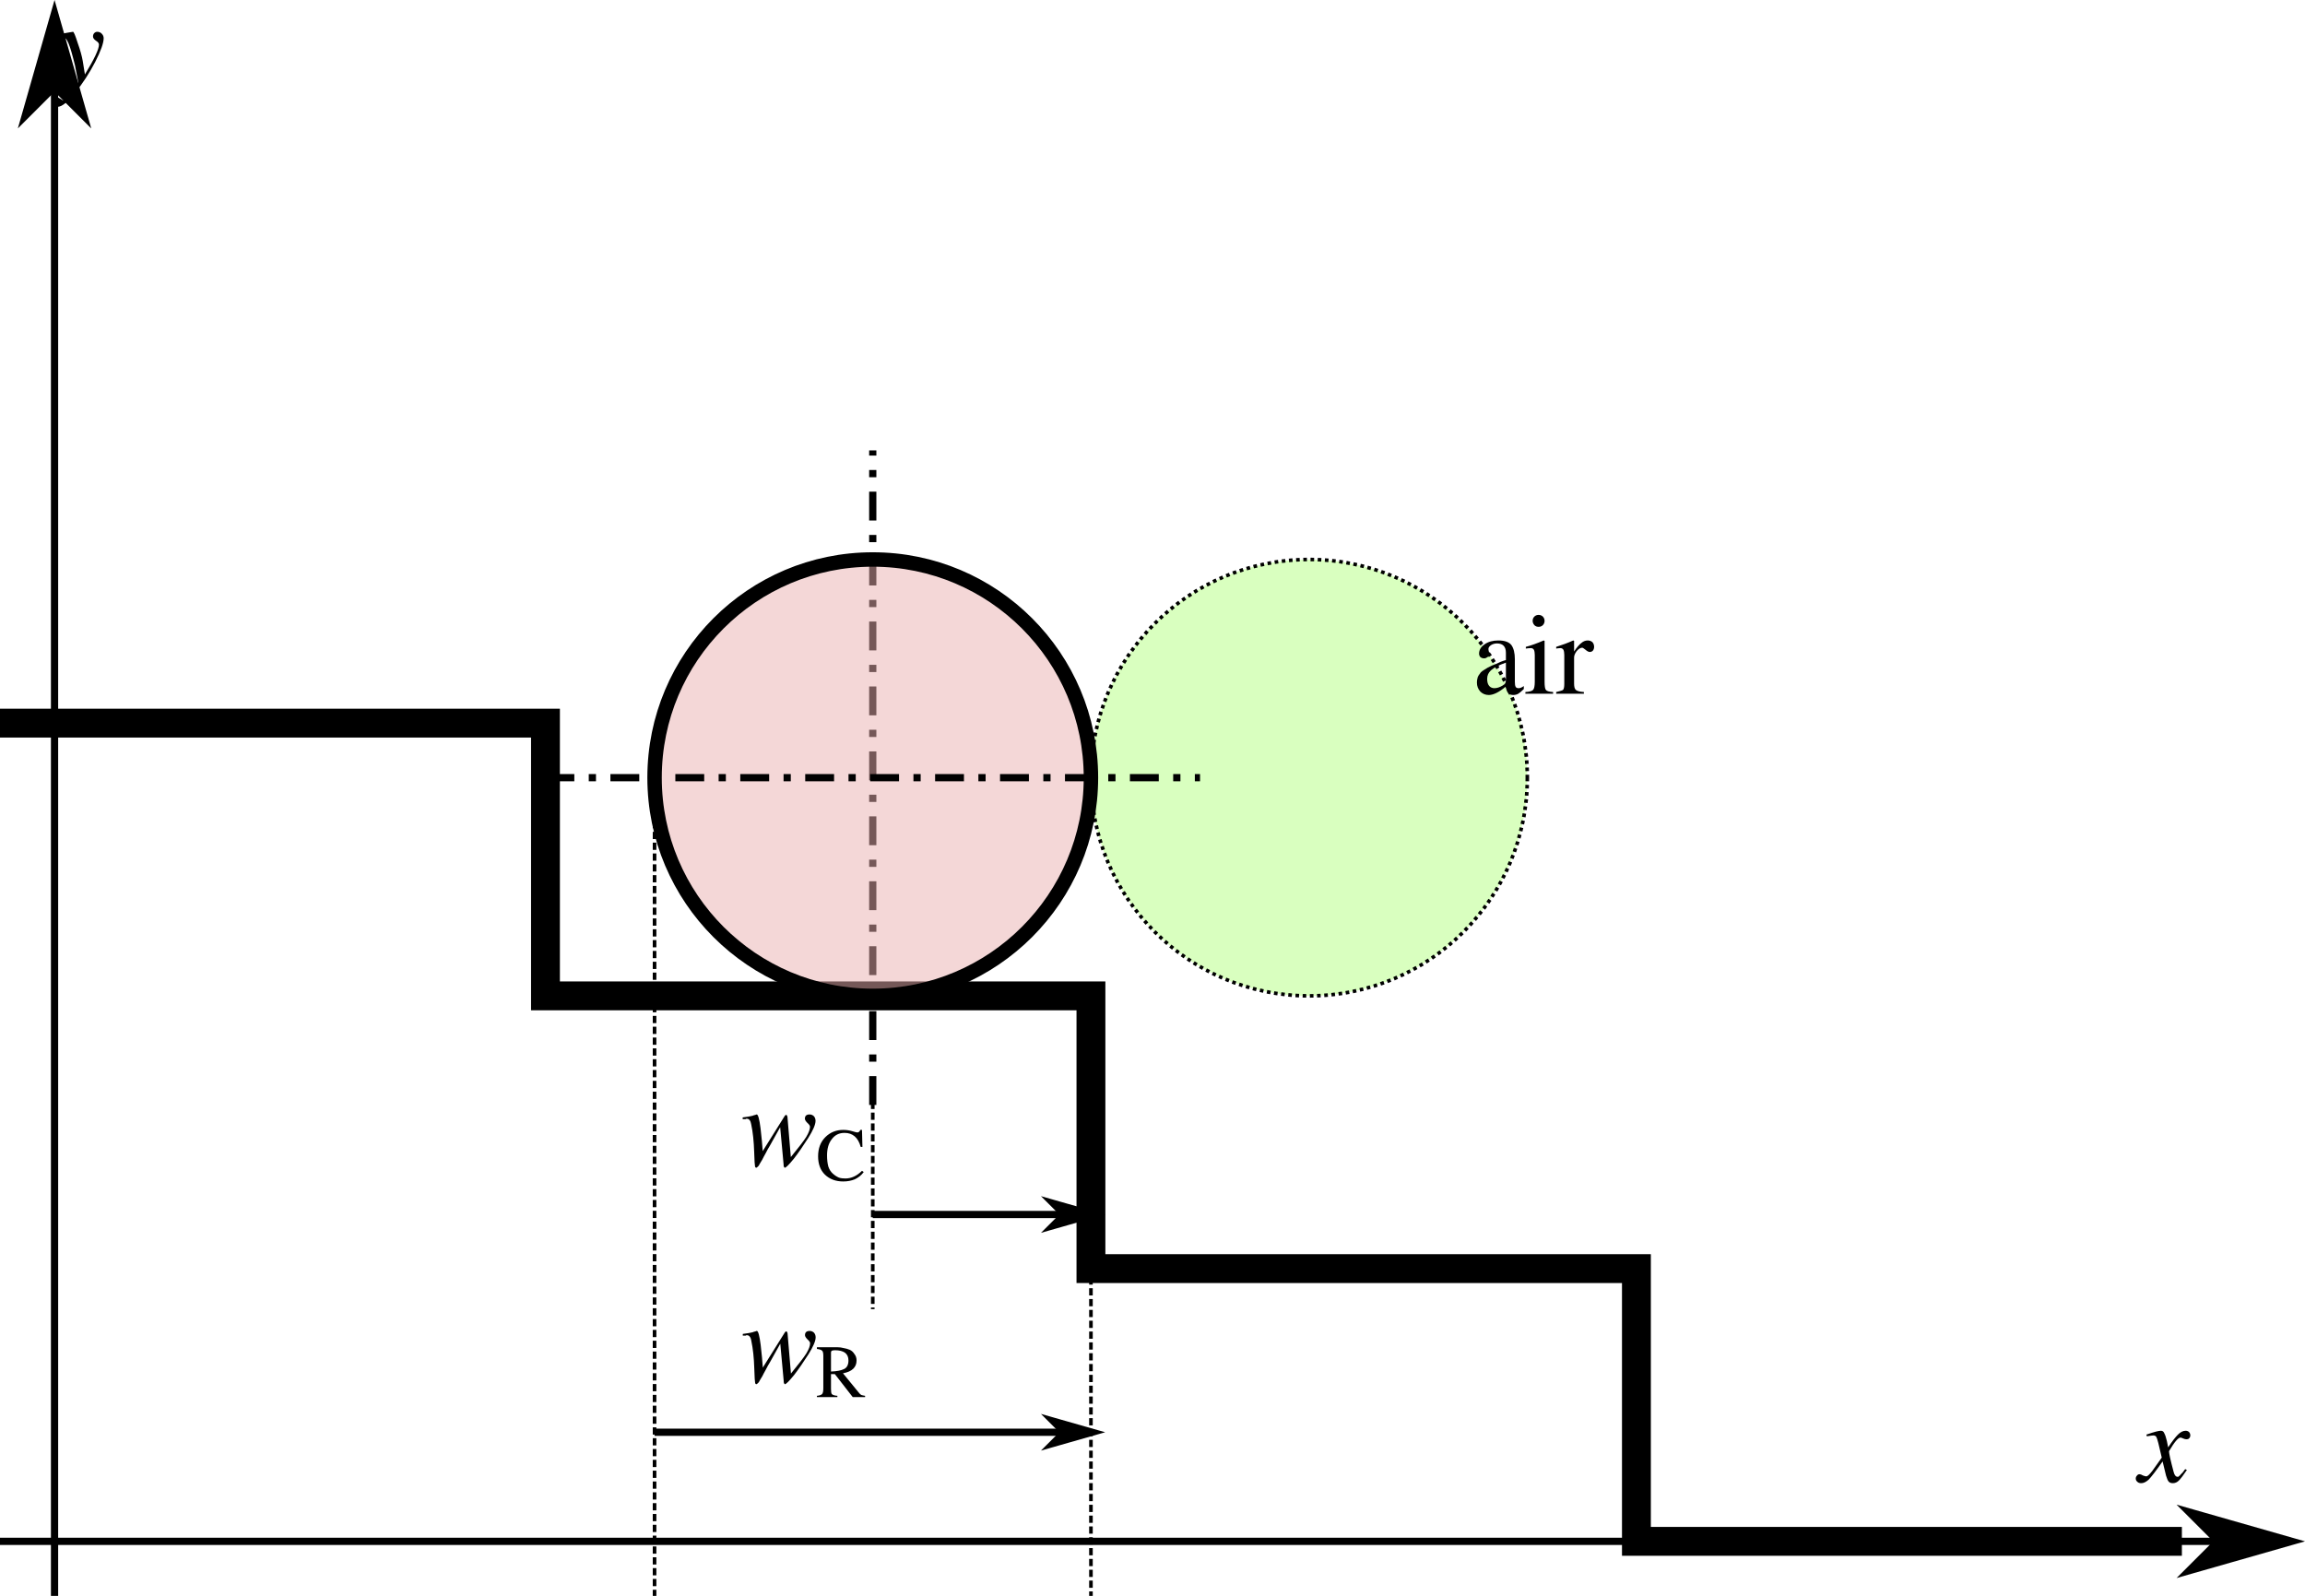
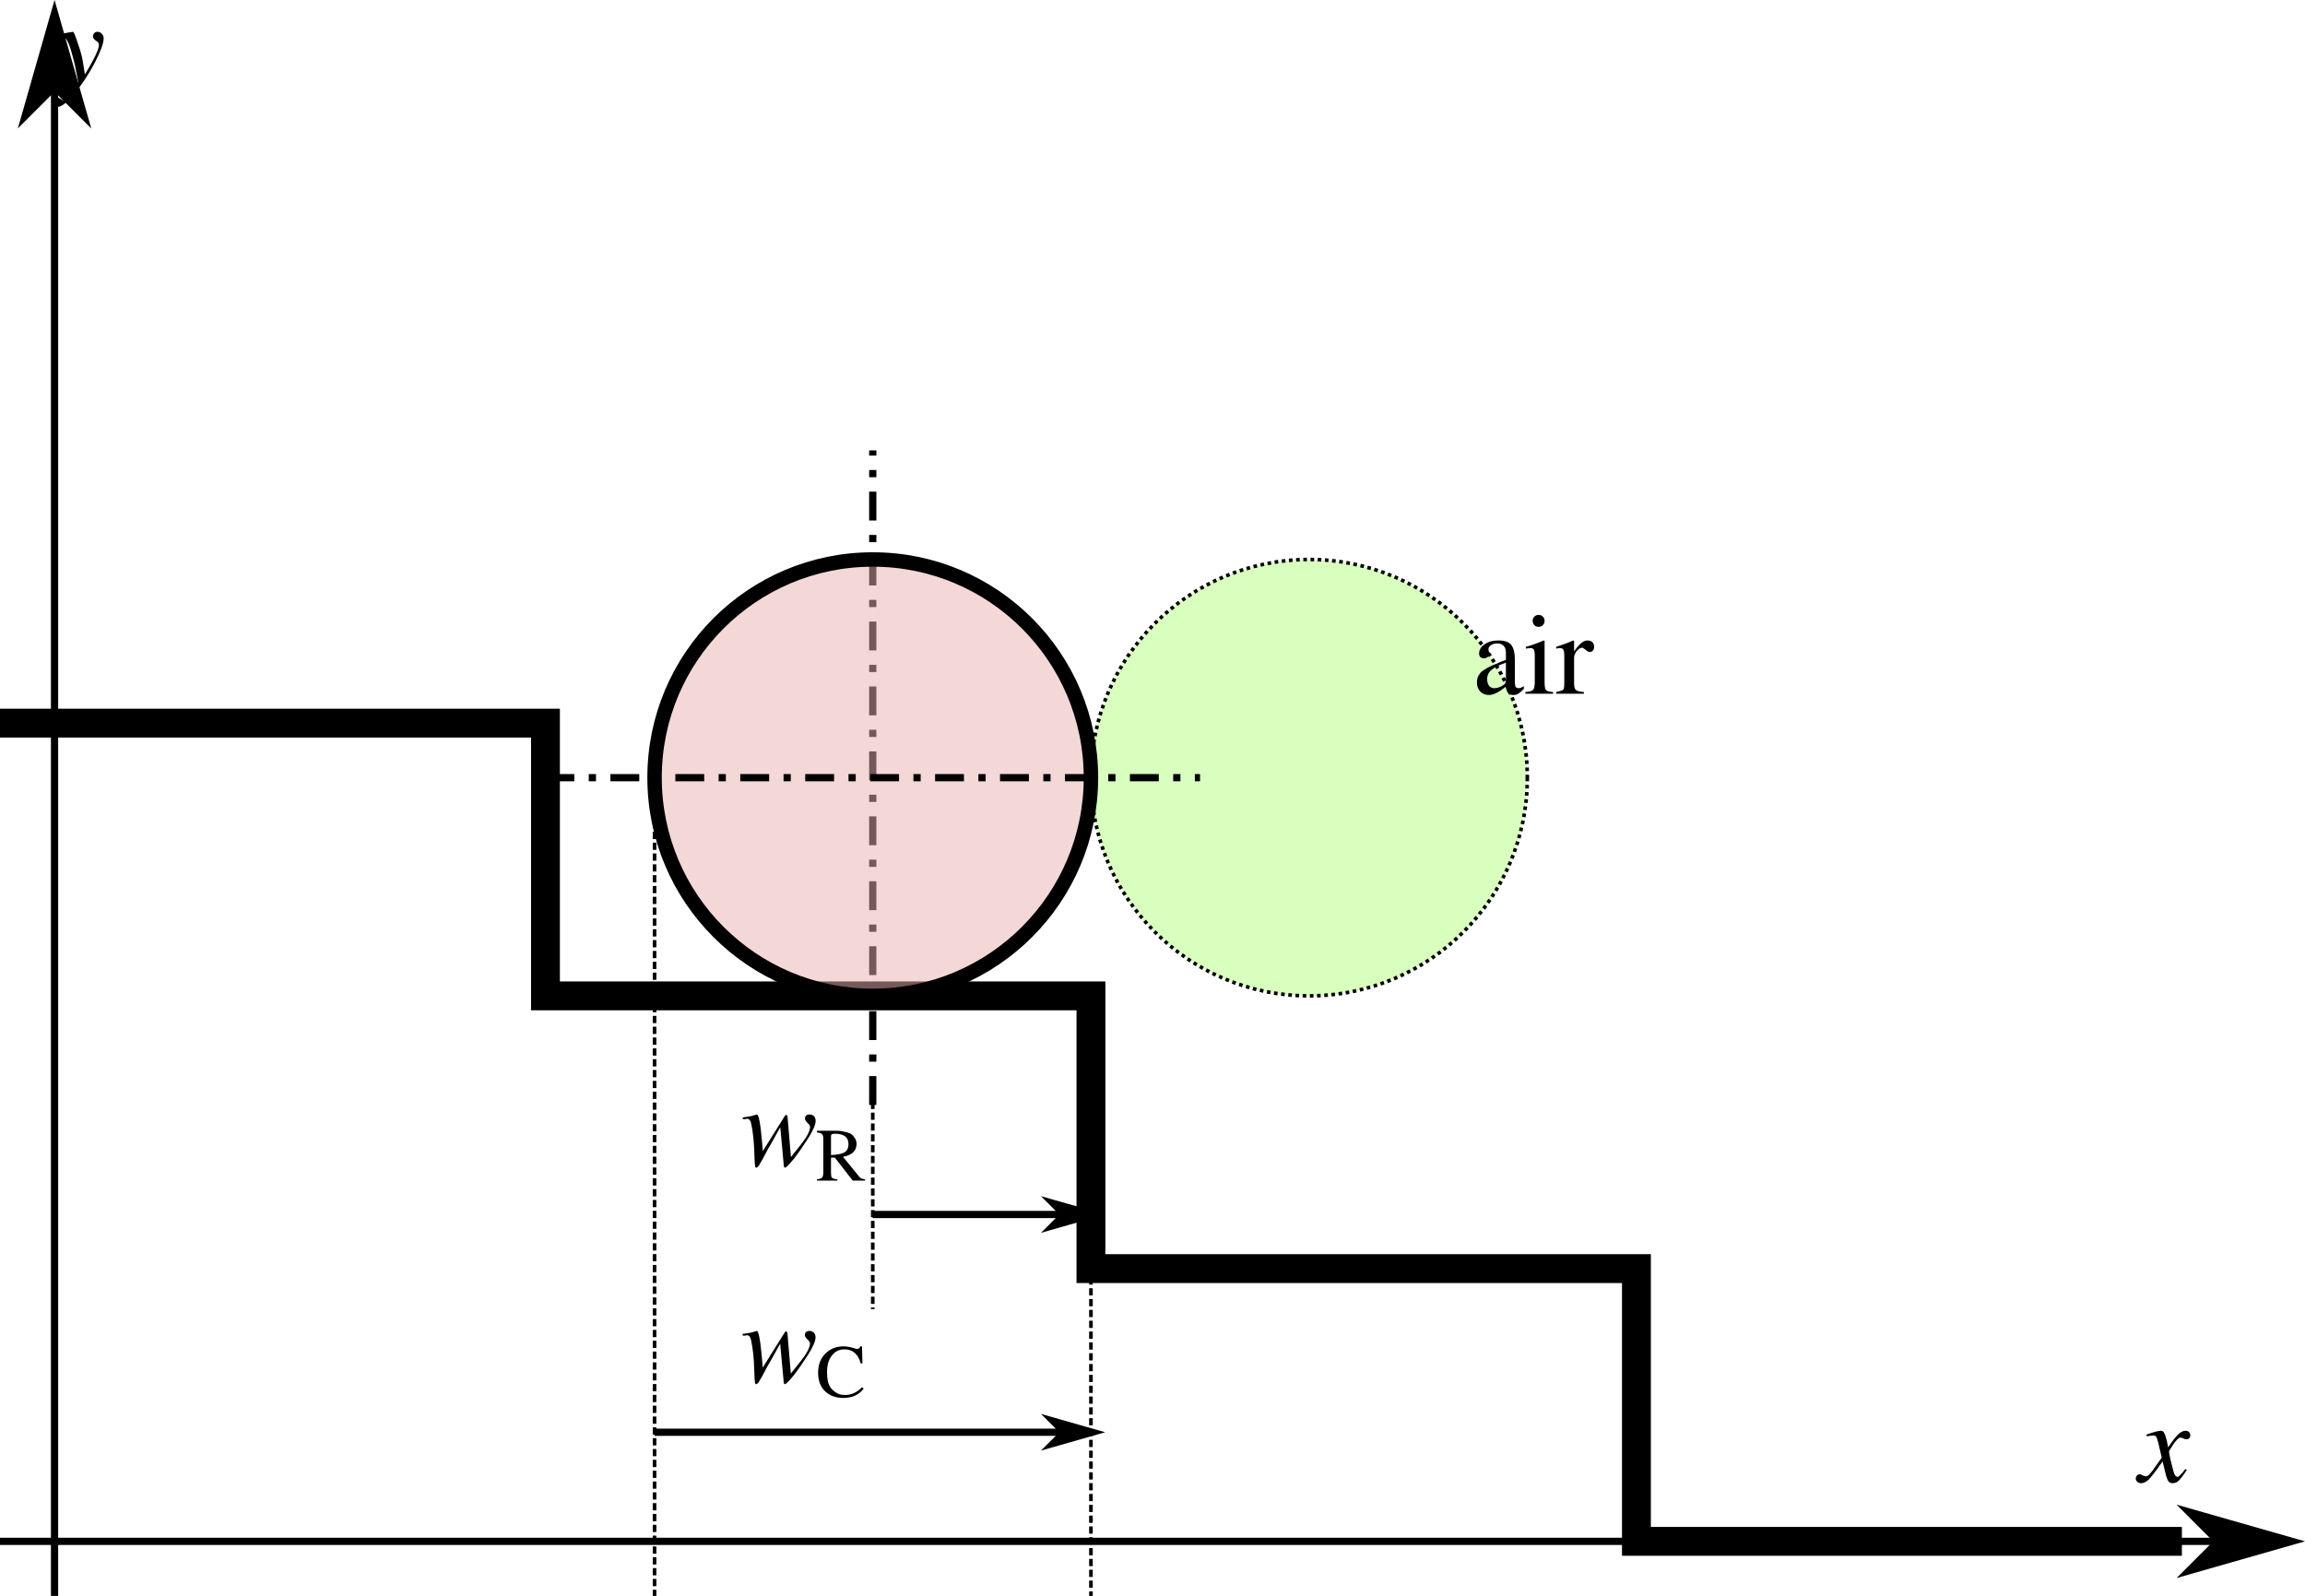
<svg xmlns="http://www.w3.org/2000/svg" width="84.514mm" height="58.514mm" viewBox="0 0 84.514 58.514" version="1.1" id="svg8">
  <defs id="defs2">
    <marker orient="auto" refY="0" refX="0" id="marker1142" style="overflow:visible">
      <path id="path1140" d="M 0,0 5,-5 -12.5,0 5,5 Z" style="fill:#000000;fill-opacity:1;fill-rule:evenodd;stroke:#000000;stroke-width:1pt;stroke-opacity:1" transform="matrix(-0.4,0,0,-0.4,-4,0)" />
    </marker>
    <marker orient="auto" refY="0" refX="0" id="marker6137" style="overflow:visible">
      <path id="path6135" d="M 0,0 5,-5 -12.5,0 5,5 Z" style="fill:#000000;fill-opacity:1;fill-rule:evenodd;stroke:#000000;stroke-width:1pt;stroke-opacity:1" transform="matrix(-0.4,0,0,-0.4,-4,0)" />
    </marker>
    <marker orient="auto" refY="0" refX="0" id="marker1123" style="overflow:visible">
      <path id="path1121" d="M 0,0 5,-5 -12.5,0 5,5 Z" style="fill:#000000;fill-opacity:1;fill-rule:evenodd;stroke:#000000;stroke-width:1pt;stroke-opacity:1" transform="matrix(-0.8,0,0,-0.8,-10,0)" />
    </marker>
    <marker style="overflow:visible" id="Arrow1Lend" refX="0" refY="0" orient="auto">
      <path transform="matrix(-0.8,0,0,-0.8,-10,0)" style="fill:#000000;fill-opacity:1;fill-rule:evenodd;stroke:#000000;stroke-width:1pt;stroke-opacity:1" d="M 0,0 5,-5 -12.5,0 5,5 Z" id="path834" />
    </marker>
    <marker style="overflow:visible" id="Arrow1Mend-3" refX="0" refY="0" orient="auto">
      <path transform="matrix(-0.4,0,0,-0.4,-4,0)" style="fill:#000000;fill-opacity:1;fill-rule:evenodd;stroke:#000000;stroke-width:1pt;stroke-opacity:1" d="M 0,0 5,-5 -12.5,0 5,5 Z" id="path4573-6" />
    </marker>
    <marker style="overflow:visible" id="Arrow1Mend-6-1" refX="0" refY="0" orient="auto">
      <path transform="matrix(-0.4,0,0,-0.4,-4,0)" style="fill:#000000;fill-opacity:1;fill-rule:evenodd;stroke:#000000;stroke-width:1pt;stroke-opacity:1" d="M 0,0 5,-5 -12.5,0 5,5 Z" id="path4573-2-2" />
    </marker>
    <marker orient="auto" refY="0" refX="0" id="marker6137-6" style="overflow:visible">
      <path id="path6135-0" d="M 0,0 5,-5 -12.5,0 5,5 Z" style="fill:#000000;fill-opacity:1;fill-rule:evenodd;stroke:#000000;stroke-width:1pt;stroke-opacity:1" transform="matrix(-0.4,0,0,-0.4,-4,0)" />
    </marker>
  </defs>
  <g transform="translate(-20,-110.4864)" id="layer1">
    <circle style="opacity:1;fill:#b3ff80;fill-opacity:0.502;stroke:#000000;stroke-width:0.132;stroke-miterlimit:4;stroke-dasharray:0.132, 0.132;stroke-dashoffset:0;stroke-opacity:1" id="circle905" cx="68" cy="139" r="8" />
    <path id="path825" d="m 52,151 0,-24" style="fill:none;stroke:#000000;stroke-width:0.265;stroke-linecap:butt;stroke-linejoin:miter;stroke-miterlimit:4;stroke-dasharray:1.058, 0.529, 0.265, 0.529;stroke-dashoffset:0;stroke-opacity:1" />
    <path id="path821" d="m 100,167 h -20 V 157 H 60 V 147 H 40 V 137 H 20" style="fill:none;stroke:#000000;stroke-width:1.058;stroke-linecap:butt;stroke-linejoin:miter;stroke-miterlimit:4;stroke-dasharray:none;stroke-opacity:1" />
    <circle r="8" cy="139" cx="52" id="path823" style="opacity:1;fill:#e9afaf;fill-opacity:0.502;stroke:#000000;stroke-width:0.529;stroke-miterlimit:4;stroke-dasharray:none;stroke-dashoffset:0;stroke-opacity:1" />
    <path style="fill:none;stroke:#000000;stroke-width:0.265;stroke-linecap:butt;stroke-linejoin:miter;stroke-miterlimit:4;stroke-dasharray:1.058, 0.529, 0.265, 0.529;stroke-dashoffset:0;stroke-opacity:1" d="m 40,139 h 24" id="path827" />
    <path id="path829" d="M 20,167 104,167" style="fill:none;stroke:#000000;stroke-width:0.265px;stroke-linecap:butt;stroke-linejoin:miter;stroke-opacity:1;marker-end:url(#Arrow1Lend)" />
    <path id="path1113" d="M 22,169 V 111" style="fill:none;stroke:#000000;stroke-width:0.265px;stroke-linecap:butt;stroke-linejoin:miter;stroke-opacity:1;marker-end:url(#marker1123)" />
    <path id="path1445" d="m 60,147 1e-6,22" style="fill:none;stroke:#000000;stroke-width:0.132;stroke-linecap:butt;stroke-linejoin:miter;stroke-miterlimit:4;stroke-dasharray:0.265, 0.132;stroke-dashoffset:0;stroke-opacity:1" />
    <text id="text1449" y="164.821" x="102" style="font-style:normal;font-variant:normal;font-weight:normal;font-stretch:normal;font-size:4.233px;line-height:1.25;font-family:FreeSerif;-inkscape-font-specification:FreeSerif;text-align:center;letter-spacing:0px;word-spacing:0px;text-anchor:middle;fill:#000000;fill-opacity:1;stroke:none;stroke-width:0.265" xml:space="preserve">
      <tspan style="font-style:italic;font-variant:normal;font-weight:normal;font-stretch:normal;font-family:FreeSerif;-inkscape-font-specification:'FreeSerif Italic';stroke-width:0.265" y="164.821" x="102" id="tspan1447">x</tspan>
    </text>
    <text id="text1627" y="113.529" x="25.471" style="font-style:normal;font-variant:normal;font-weight:normal;font-stretch:normal;font-size:4.233px;line-height:1.25;font-family:FreeSerif;-inkscape-font-specification:FreeSerif;text-align:center;letter-spacing:0px;word-spacing:0px;text-anchor:middle;fill:#000000;fill-opacity:1;stroke:none;stroke-width:0.265" xml:space="preserve">
      <tspan style="font-style:italic;font-variant:normal;font-weight:normal;font-stretch:normal;font-family:FreeSerif;-inkscape-font-specification:'FreeSerif Italic';stroke-width:0.265" y="113.529" x="25.471" id="tspan1625">y</tspan>
    </text>
    <text xml:space="preserve" style="font-style:normal;font-variant:normal;font-weight:normal;font-stretch:normal;font-size:4.233px;line-height:1.25;font-family:FreeSerif;-inkscape-font-specification:FreeSerif;text-align:center;letter-spacing:0px;word-spacing:0px;text-anchor:middle;fill:#000000;fill-opacity:1;stroke:none;stroke-width:0.265" x="55.73" y="161.159" id="text1686">
-       <tspan id="tspan1684" x="55.73" y="161.159" style="font-style:italic;font-variant:normal;font-weight:normal;font-stretch:normal;font-family:FreeSerif;-inkscape-font-specification:'FreeSerif Italic';stroke-width:0.265">w<tspan style="font-style:normal;font-variant:normal;font-weight:normal;font-stretch:normal;font-size:2.752px;font-family:FreeSerif;-inkscape-font-specification:FreeSerif;baseline-shift:sub;stroke-width:0.265" id="tspan1682">R</tspan>
+       <tspan id="tspan1684" x="55.73" y="161.159" style="font-style:italic;font-variant:normal;font-weight:normal;font-stretch:normal;font-family:FreeSerif;-inkscape-font-specification:'FreeSerif Italic';stroke-width:0.265">w<tspan style="font-style:normal;font-variant:normal;font-weight:normal;font-stretch:normal;font-size:2.752px;font-family:FreeSerif;-inkscape-font-specification:FreeSerif;baseline-shift:sub;stroke-width:0.265" id="tspan1682">C</tspan>
      </tspan>
    </text>
    <path style="fill:none;stroke:#000000;stroke-width:0.132;stroke-linecap:butt;stroke-linejoin:miter;stroke-miterlimit:4;stroke-dasharray:0.265, 0.132;stroke-dashoffset:0;stroke-opacity:1" d="m 44,139 0,30" id="path6119" />
    <path id="path6127-6" d="m 44,163 16,0" style="fill:none;stroke:#000000;stroke-width:0.265px;stroke-linecap:butt;stroke-linejoin:miter;stroke-opacity:1;marker-end:url(#marker6137-6)" />
    <text id="text6484" y="117" x="70" style="font-style:normal;font-variant:normal;font-weight:normal;font-stretch:normal;font-size:4.233px;line-height:1.25;font-family:FreeSerif;-inkscape-font-specification:FreeSerif;letter-spacing:0px;word-spacing:0px;fill:#000000;fill-opacity:1;stroke:none;stroke-width:0.265" xml:space="preserve" />
    <text xml:space="preserve" style="font-style:normal;font-variant:normal;font-weight:normal;font-stretch:normal;font-size:4.233px;line-height:1.25;font-family:FreeSerif;-inkscape-font-specification:FreeSerif;text-align:center;letter-spacing:0px;word-spacing:0px;text-anchor:middle;fill:#000000;fill-opacity:1;stroke:none;stroke-width:0.265" x="78.905" y="135.921" id="text1686-3">
      <tspan id="tspan1684-6" x="78.905" y="135.921" style="font-style:normal;font-variant:normal;font-weight:normal;font-stretch:normal;font-family:FreeSerif;-inkscape-font-specification:'FreeSerif Italic';stroke-width:0.265">air</tspan>
    </text>
    <path style="fill:none;stroke:#000000;stroke-width:0.132;stroke-linecap:butt;stroke-linejoin:miter;stroke-miterlimit:4;stroke-dasharray:0.265, 0.132;stroke-dashoffset:0;stroke-opacity:1" d="m 52,150.486 0,8" id="path42" />
    <path id="path44" d="m 52,155.016 8,0" style="fill:none;stroke:#000000;stroke-width:0.265px;stroke-linecap:butt;stroke-linejoin:miter;stroke-opacity:1;marker-end:url(#marker6137-6)" />
    <text xml:space="preserve" style="font-style:normal;font-variant:normal;font-weight:normal;font-stretch:normal;font-size:4.233px;line-height:1.25;font-family:FreeSerif;-inkscape-font-specification:FreeSerif;text-align:center;letter-spacing:0px;word-spacing:0px;text-anchor:middle;fill:#000000;fill-opacity:1;stroke:none;stroke-width:0.265" x="55.73" y="153.222" id="text50">
-       <tspan id="tspan48" x="55.73" y="153.222" style="font-style:italic;font-variant:normal;font-weight:normal;font-stretch:normal;font-family:FreeSerif;-inkscape-font-specification:'FreeSerif Italic';stroke-width:0.265">w<tspan style="font-style:normal;font-variant:normal;font-weight:normal;font-stretch:normal;font-size:2.752px;font-family:FreeSerif;-inkscape-font-specification:FreeSerif;baseline-shift:sub;stroke-width:0.265" id="tspan46">C</tspan>
+       <tspan id="tspan48" x="55.73" y="153.222" style="font-style:italic;font-variant:normal;font-weight:normal;font-stretch:normal;font-family:FreeSerif;-inkscape-font-specification:'FreeSerif Italic';stroke-width:0.265">w<tspan style="font-style:normal;font-variant:normal;font-weight:normal;font-stretch:normal;font-size:2.752px;font-family:FreeSerif;-inkscape-font-specification:FreeSerif;baseline-shift:sub;stroke-width:0.265" id="tspan46">R</tspan>
      </tspan>
    </text>
  </g>
</svg>
